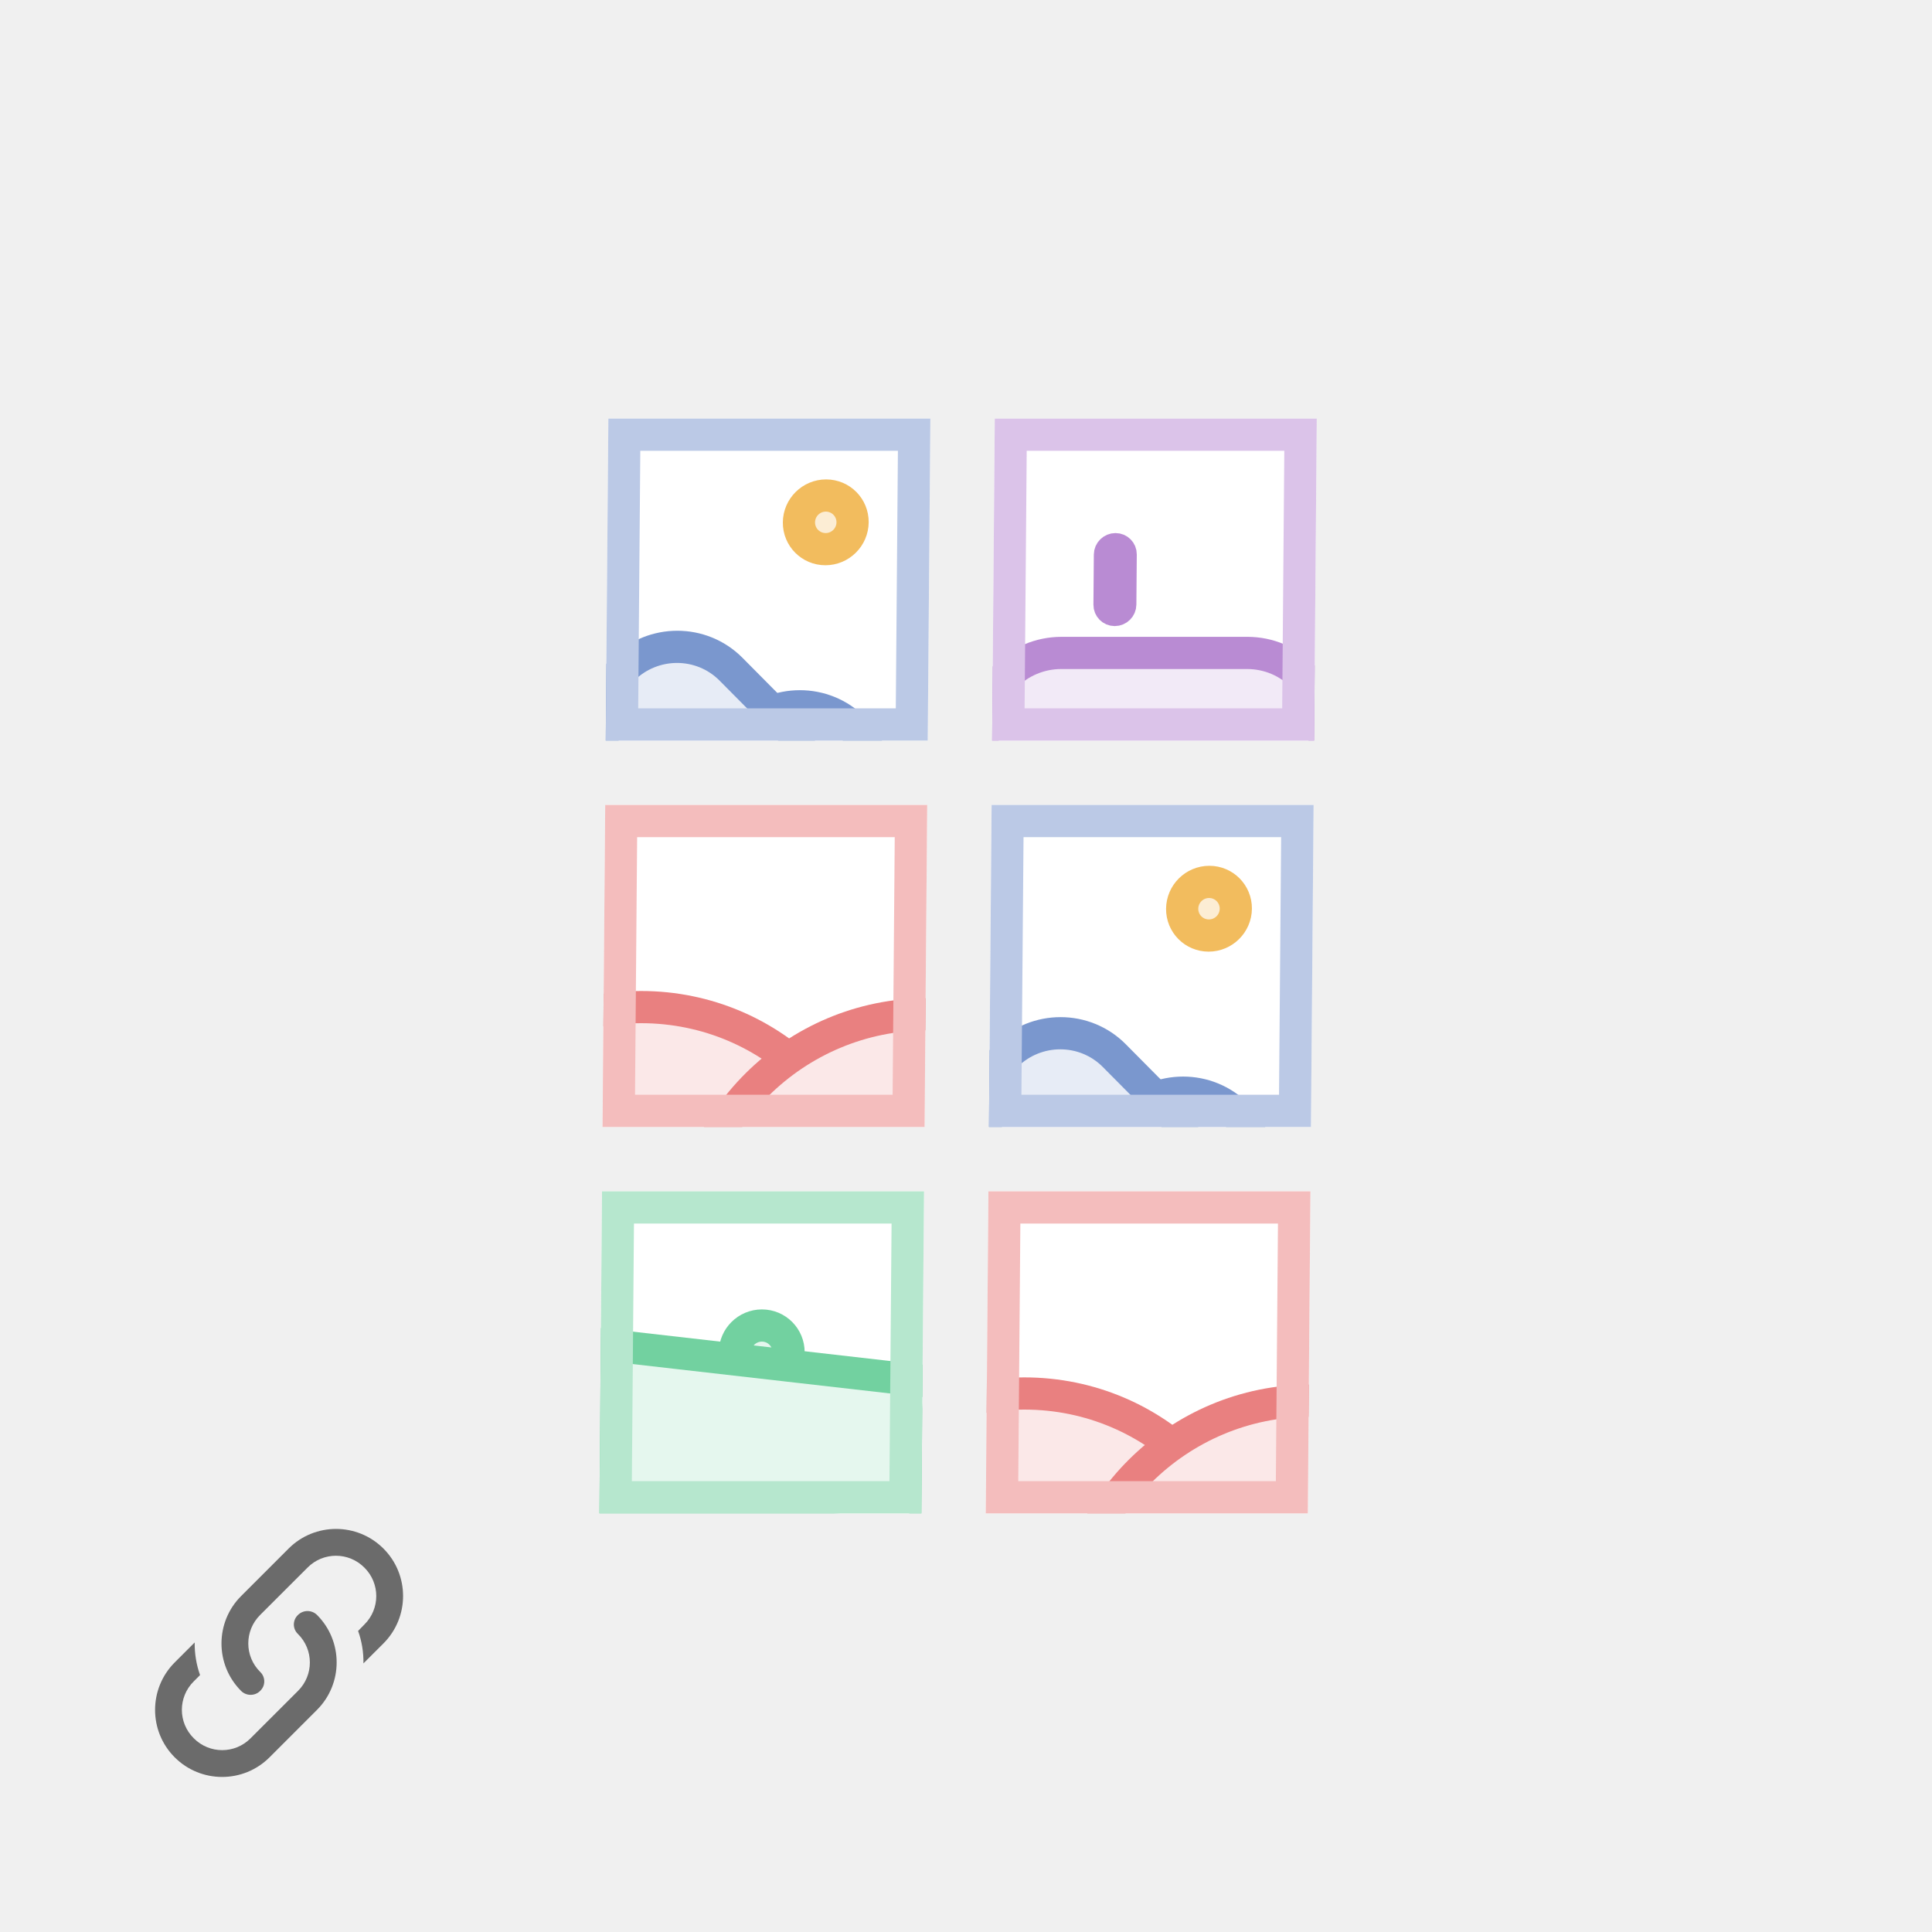
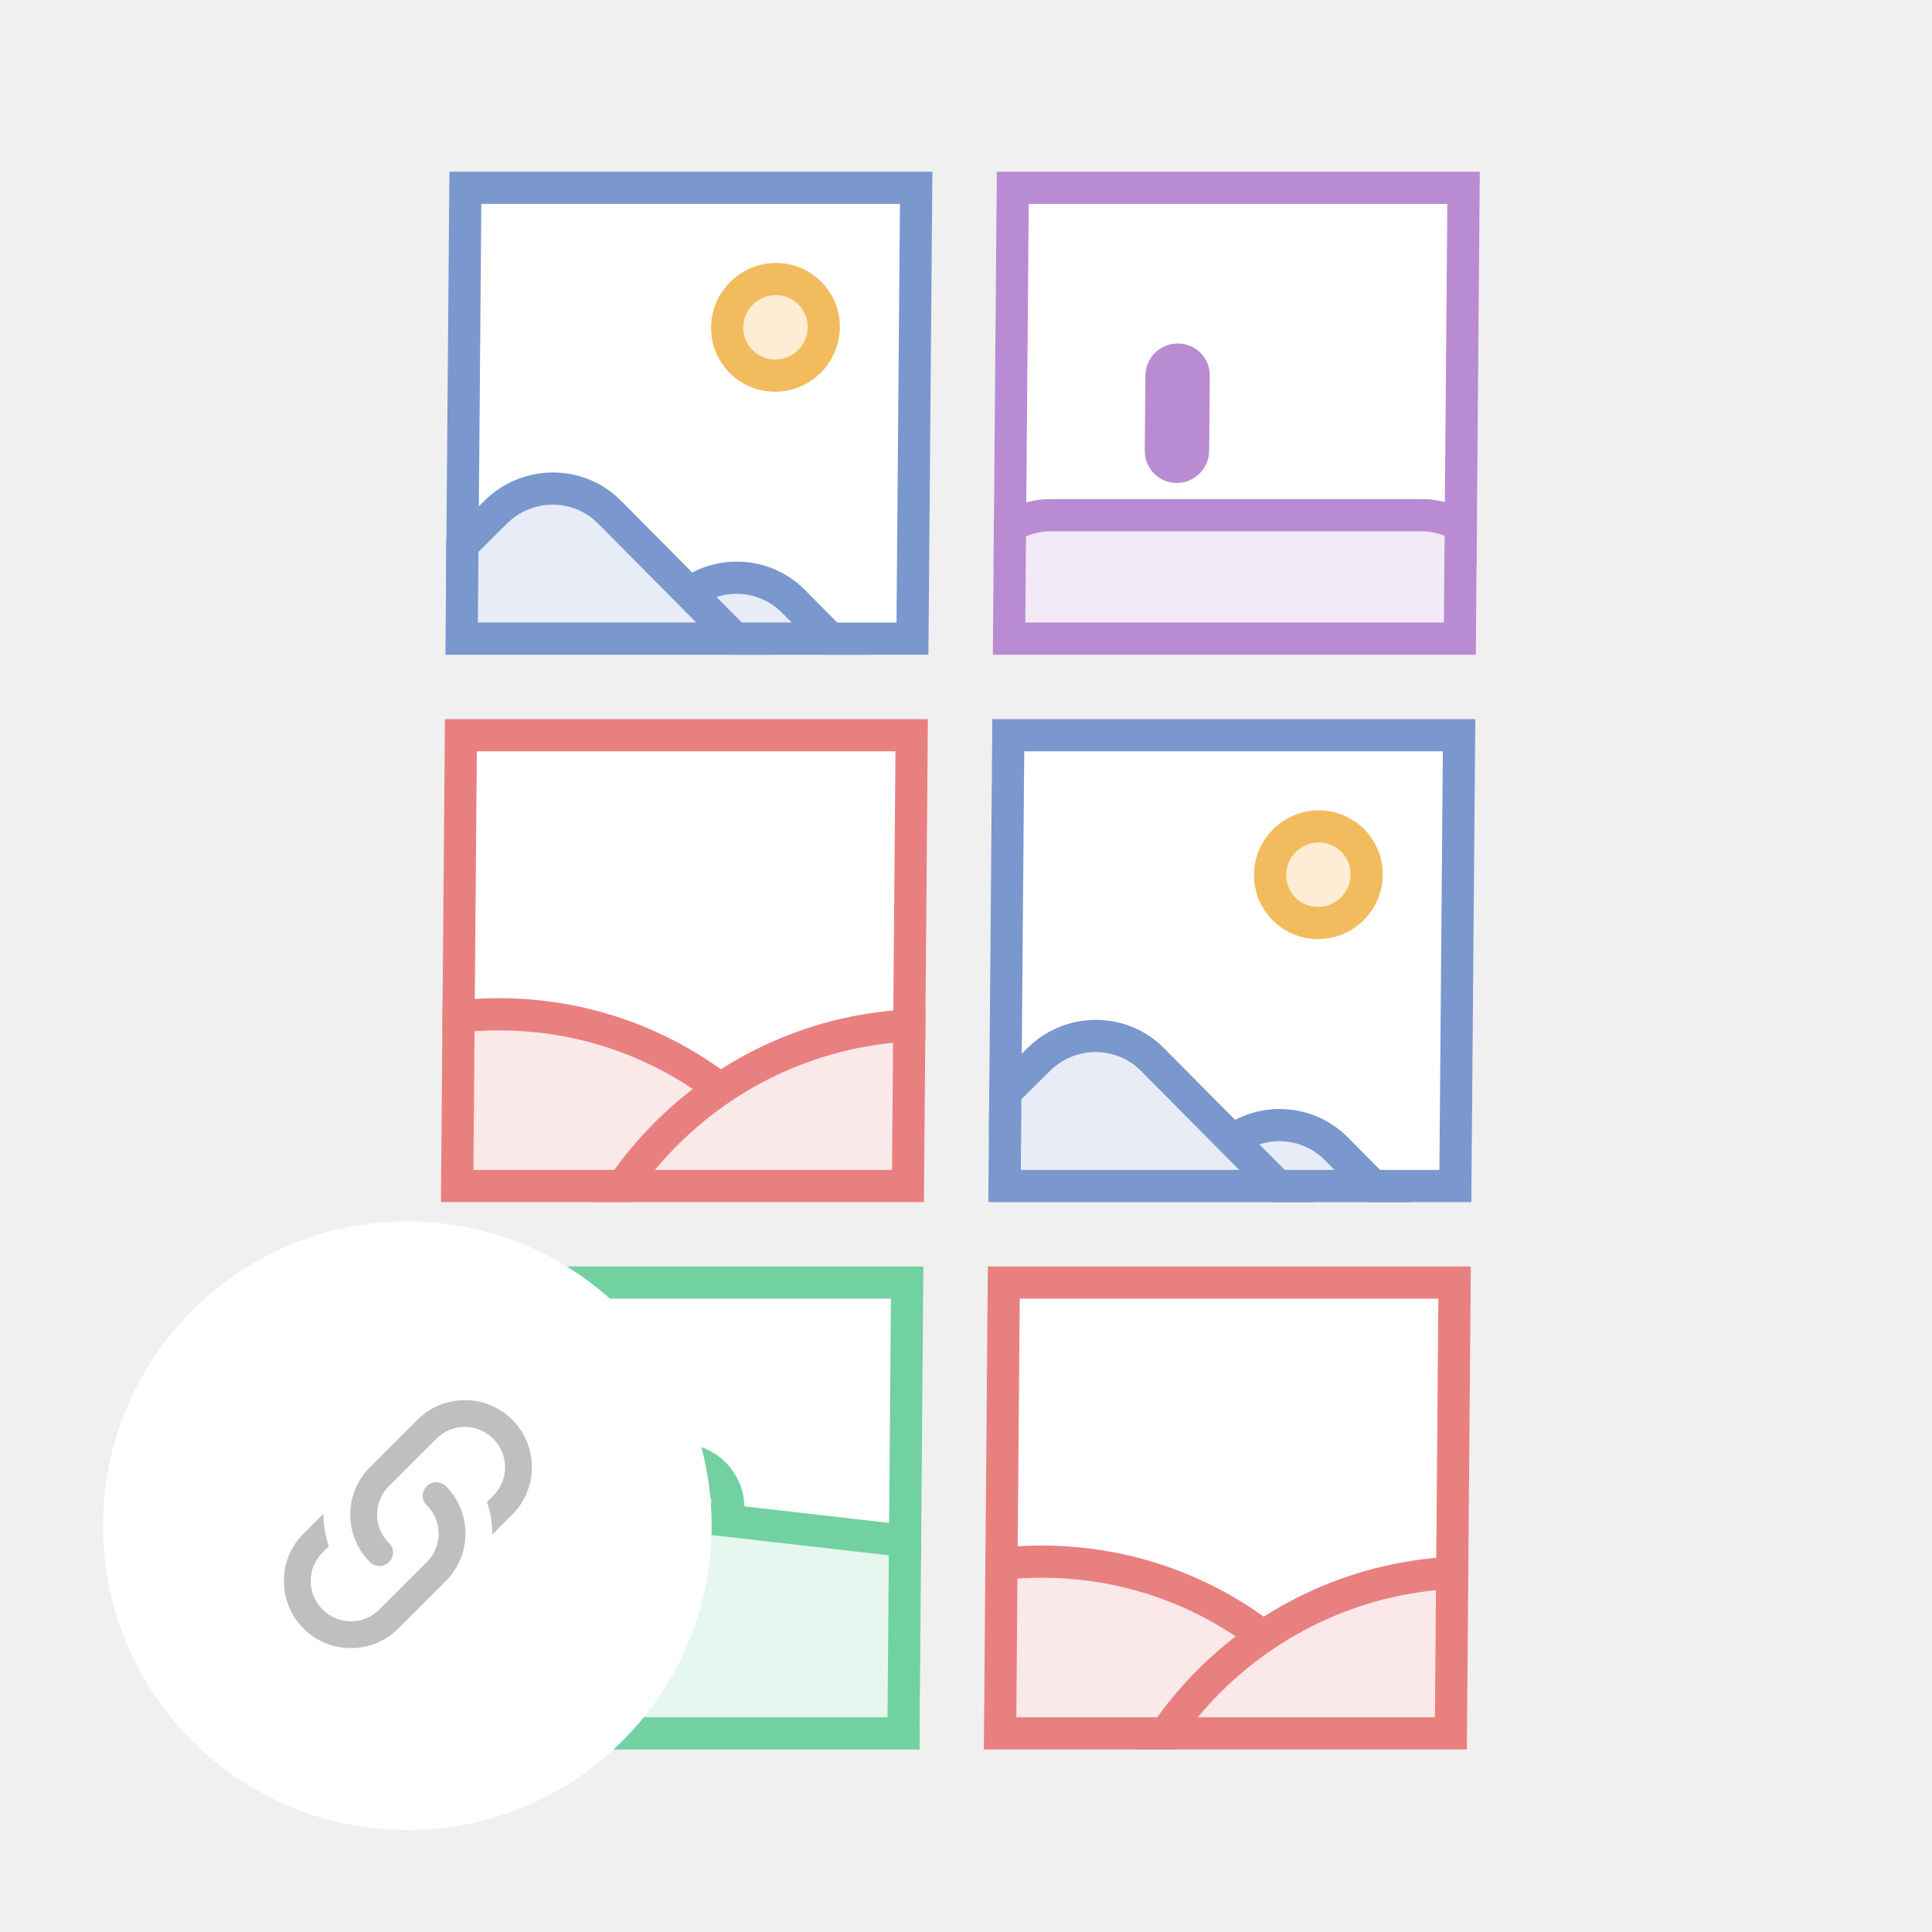
<svg xmlns="http://www.w3.org/2000/svg" width="60" height="60" viewBox="0 0 60 60" fill="none">
-   <g clip-path="url(#clip0_2471_2809)">
-     <rect width="10" height="10" transform="matrix(1 0 -0.00820296 0.999966 18.8934 12.9995)" fill="white" />
-     <mask id="mask0_2471_2809" style="mask-type:alpha" maskUnits="userSpaceOnUse" x="18" y="12" width="11" height="11">
-       <rect x="0.496" y="0.5" width="9" height="9" transform="matrix(1 0 -0.00820296 0.999966 18.8975 12.9995)" fill="#F8F8F8" stroke="#B8B8B8" />
+   <g clip-path="url(#clip0_2480_3003)">
+     <rect width="15" height="15" transform="matrix(1 0 -0.00820296 0.999966 13.9562 5.33301)" fill="white" />
+     <mask id="mask0_2480_3003" style="mask-type:alpha" maskUnits="userSpaceOnUse" x="13" y="5" width="16" height="16">
+       <rect x="0.496" y="0.5" width="14" height="14" transform="matrix(1 0 -0.00820296 0.999966 13.9603 5.33302)" fill="#F8F8F8" stroke="#B8B8B8" />
    </mask>
-     <g mask="url(#mask0_2471_2809)">
-       <circle r="0.833" transform="matrix(1 0 -0.00820296 0.999966 25.6447 16.2215)" fill="#FCEDD4" stroke="#F2BC5E" />
-       <rect x="21.46" y="24.308" width="4.748" height="4.748" rx="2.374" transform="matrix(0.712883 -0.707107 0.701283 0.707107 -10.8853 22.2943)" fill="#E7ECF6" stroke="#7A97CE" />
-       <rect x="17.654" y="22.462" width="4.748" height="7.082" rx="2.374" transform="matrix(0.712883 -0.707107 0.701283 0.707107 -10.6837 19.0625)" fill="#E7ECF6" stroke="#7A97CE" />
+     <g mask="url(#mask0_2480_3003)">
+       <circle r="1.5" transform="matrix(1 0 -0.00820296 0.999966 24.0833 10.1659)" fill="#FCEDD4" stroke="#F2BC5E" />
+       <rect x="17.453" y="22.296" width="7.622" height="7.622" rx="2.5" transform="matrix(0.712883 -0.707107 0.701283 0.707107 -10.6247 18.8713)" fill="#E7ECF6" stroke="#7A97CE" />
+       <rect x="11.744" y="19.527" width="7.622" height="11.123" rx="2.5" transform="matrix(0.712883 -0.707107 0.701283 0.707107 -10.3223 14.0237)" fill="#E7ECF6" stroke="#7A97CE" />
    </g>
-     <rect x="0.496" y="0.5" width="9" height="9" transform="matrix(1 0 -0.00820296 0.999966 18.8975 12.9995)" stroke="#BBC9E6" />
-     <rect width="10" height="10" transform="matrix(1 0 -0.00820296 0.999966 30.8934 12.9995)" fill="white" />
-     <mask id="mask1_2471_2809" style="mask-type:alpha" maskUnits="userSpaceOnUse" x="30" y="12" width="11" height="11">
-       <rect x="0.496" y="0.5" width="9" height="9" transform="matrix(1 0 -0.00820296 0.999966 30.8975 12.9995)" fill="#F8F8F8" stroke="#B8B8B8" />
+     <rect x="0.496" y="0.5" width="14" height="14" transform="matrix(1 0 -0.00820296 0.999966 13.9603 5.33302)" stroke="#7A97CE" />
+     <rect width="15" height="15" transform="matrix(1 0 -0.00820296 0.999966 30.9562 5.33301)" fill="white" />
+     <mask id="mask1_2480_3003" style="mask-type:alpha" maskUnits="userSpaceOnUse" x="30" y="5" width="16" height="16">
+       <rect x="0.496" y="0.5" width="14" height="14" transform="matrix(1 0 -0.00820296 0.999966 30.9603 5.33302)" fill="#F8F8F8" stroke="#B8B8B8" />
    </mask>
-     <g mask="url(#mask1_2471_2809)">
-       <rect x="0.496" y="0.5" width="10.659" height="4.889" rx="2.444" transform="matrix(1 0 -0.00820296 0.999966 30.0269 19.7774)" fill="#F2EAF7" stroke="#B98BD3" />
-       <rect x="0.331" y="0.333" width="0.667" height="2.222" rx="0.333" transform="matrix(1 0 -0.00820296 0.999966 33.978 16.5552)" fill="#F2EAF7" stroke="#B98BD3" stroke-width="0.667" />
+     <g mask="url(#mask1_2480_3003)">
+       <rect x="0.496" y="0.5" width="16.489" height="7.833" rx="2.5" transform="matrix(1 0 -0.00820296 0.999966 29.6544 15.499)" fill="#F2EAF7" stroke="#B98BD3" />
+       <rect x="0.496" y="0.5" width="1" height="3.333" rx="0.5" transform="matrix(1 0 -0.00820296 0.999966 35.5833 10.666)" fill="#F2EAF7" stroke="#B98BD3" />
    </g>
-     <rect x="0.496" y="0.5" width="9" height="9" transform="matrix(1 0 -0.00820296 0.999966 30.8975 12.9995)" stroke="#DBC3E9" />
-     <rect width="10" height="10" transform="matrix(1 0 -0.00820296 0.999966 18.7949 24.999)" fill="white" />
-     <mask id="mask2_2471_2809" style="mask-type:alpha" maskUnits="userSpaceOnUse" x="18" y="24" width="11" height="11">
-       <rect x="0.496" y="0.5" width="9" height="9" transform="matrix(1 0 -0.00820296 0.999966 18.799 24.999)" fill="#F8F8F8" stroke="#B8B8B8" />
+     <rect x="0.496" y="0.5" width="14" height="14" transform="matrix(1 0 -0.00820296 0.999966 30.9603 5.33302)" stroke="#B98BD3" />
+     <rect width="15" height="15" transform="matrix(1 0 -0.00820296 0.999966 13.8168 22.3325)" fill="white" />
+     <mask id="mask2_2480_3003" style="mask-type:alpha" maskUnits="userSpaceOnUse" x="13" y="22" width="16" height="16">
+       <rect x="0.496" y="0.5" width="14" height="14" transform="matrix(1 0 -0.00820296 0.999966 13.8209 22.3325)" fill="#F8F8F8" stroke="#B8B8B8" />
    </mask>
-     <g mask="url(#mask2_2471_2809)">
-       <path d="M27.293 38.721C27.26 42.832 23.899 46.165 19.788 46.165C15.677 46.165 12.371 42.832 12.405 38.721C12.438 34.609 15.799 31.276 19.91 31.276C24.021 31.276 27.327 34.609 27.293 38.721Z" fill="#FBE8E8" stroke="#E98080" />
-       <path d="M36.181 38.943C36.147 43.054 32.786 46.387 28.675 46.387C24.564 46.387 21.258 43.054 21.292 38.943C21.325 34.832 24.686 31.499 28.797 31.499C32.909 31.499 36.214 34.832 36.181 38.943Z" fill="#FBE8E8" stroke="#E98080" />
+     <g mask="url(#mask2_2480_3003)">
+       <path d="M26.815 42.915C26.763 49.22 21.61 54.332 15.304 54.332C8.999 54.332 3.93 49.22 3.981 42.915C4.033 36.61 9.186 31.499 15.492 31.499C21.797 31.499 26.866 36.61 26.815 42.915Z" fill="#FBE8E8" stroke="#E98080" />
+       <path d="M40.145 43.248C40.093 49.553 34.94 54.665 28.635 54.665C22.33 54.665 17.26 49.553 17.312 43.248C17.364 36.943 22.517 31.832 28.822 31.832C35.127 31.832 40.197 36.943 40.145 43.248Z" fill="#FBE8E8" stroke="#E98080" />
    </g>
-     <rect x="0.496" y="0.5" width="9" height="9" transform="matrix(1 0 -0.00820296 0.999966 18.799 24.999)" stroke="#F4BDBD" />
-     <rect width="10" height="10" transform="matrix(1 0 -0.00820296 0.999966 30.7949 24.999)" fill="white" />
-     <mask id="mask3_2471_2809" style="mask-type:alpha" maskUnits="userSpaceOnUse" x="30" y="24" width="11" height="11">
-       <rect x="0.496" y="0.5" width="9" height="9" transform="matrix(1 0 -0.00820296 0.999966 30.799 24.999)" fill="#F8F8F8" stroke="#B8B8B8" />
+     <rect x="0.496" y="0.5" width="14" height="14" transform="matrix(1 0 -0.00820296 0.999966 13.8209 22.3325)" stroke="#E98080" />
+     <rect width="15" height="15" transform="matrix(1 0 -0.00820296 0.999966 30.8168 22.3325)" fill="white" />
+     <mask id="mask3_2480_3003" style="mask-type:alpha" maskUnits="userSpaceOnUse" x="30" y="22" width="16" height="16">
+       <rect x="0.496" y="0.5" width="14" height="14" transform="matrix(1 0 -0.00820296 0.999966 30.8209 22.3325)" fill="#F8F8F8" stroke="#B8B8B8" />
    </mask>
-     <g mask="url(#mask3_2471_2809)">
-       <circle r="0.833" transform="matrix(1 0 -0.00820296 0.999966 37.5463 28.221)" fill="#FCEDD4" stroke="#F2BC5E" />
-       <rect x="33.362" y="36.308" width="4.748" height="4.748" rx="2.374" transform="matrix(0.712883 -0.707107 0.701283 0.707107 -15.8832 34.2245)" fill="#E7ECF6" stroke="#7A97CE" />
-       <rect x="29.556" y="34.462" width="4.748" height="7.082" rx="2.374" transform="matrix(0.712883 -0.707107 0.701283 0.707107 -15.6816 30.9928)" fill="#E7ECF6" stroke="#7A97CE" />
+     <g mask="url(#mask3_2480_3003)">
+       <path d="M42.444 27.166C42.437 27.994 41.76 28.665 40.931 28.665C40.103 28.665 39.437 27.994 39.444 27.166C39.451 26.337 40.128 25.666 40.956 25.666C41.785 25.666 42.451 26.337 42.444 27.166Z" fill="#FCEDD4" stroke="#F2BC5E" />
+       <rect x="34.313" y="39.295" width="7.622" height="7.622" rx="2.5" transform="matrix(0.712883 -0.707107 0.701283 0.707107 -17.7053 35.7726)" fill="#E7ECF6" stroke="#7A97CE" />
+       <rect x="28.605" y="36.527" width="7.622" height="11.123" rx="2.5" transform="matrix(0.712883 -0.707107 0.701283 0.707107 -17.4028 30.9249)" fill="#E7ECF6" stroke="#7A97CE" />
    </g>
-     <rect x="0.496" y="0.5" width="9" height="9" transform="matrix(1 0 -0.00820296 0.999966 30.799 24.999)" stroke="#BBC9E6" />
-     <rect width="10" height="10" transform="matrix(1 0 -0.00820296 0.999966 18.6965 36.9985)" fill="white" />
-     <mask id="mask4_2471_2809" style="mask-type:alpha" maskUnits="userSpaceOnUse" x="18" y="36" width="11" height="11">
-       <rect x="0.496" y="0.5" width="9" height="9" transform="matrix(1 0 -0.00820296 0.999966 18.7006 36.9986)" fill="#F8F8F8" stroke="#B8B8B8" />
+     <rect x="0.496" y="0.5" width="14" height="14" transform="matrix(1 0 -0.00820296 0.999966 30.8209 22.3325)" stroke="#7A97CE" />
+     <rect width="15" height="15" transform="matrix(1 0 -0.00820296 0.999966 13.6774 39.332)" fill="white" />
+     <mask id="mask4_2480_3003" style="mask-type:alpha" maskUnits="userSpaceOnUse" x="13" y="39" width="16" height="16">
+       <rect x="0.496" y="0.5" width="14" height="14" transform="matrix(1 0 -0.00820296 0.999966 13.6815 39.332)" fill="#F8F8F8" stroke="#B8B8B8" />
    </mask>
-     <g mask="url(#mask4_2471_2809)">
-       <path d="M24.489 41.998C24.485 42.459 24.109 42.832 23.649 42.832C23.188 42.832 22.818 42.459 22.822 41.998C22.826 41.538 23.202 41.165 23.662 41.165C24.122 41.165 24.493 41.538 24.489 41.998Z" fill="#E5F7EE" stroke="#72D1A0" />
-       <rect x="0.436" y="0.553" width="10.659" height="4.889" transform="matrix(0.992627 0.113331 -0.121485 0.993523 18.2888 41.1461)" fill="#E5F7EE" stroke="#72D1A0" />
+     <g mask="url(#mask4_2480_3003)">
+       <path d="M22.616 46.832C22.609 47.66 21.932 48.332 21.104 48.332C20.275 48.332 19.609 47.66 19.616 46.832C19.623 46.004 20.3 45.332 21.128 45.332C21.957 45.332 22.623 46.004 22.616 46.832Z" fill="#E5F7EE" stroke="#72D1A0" />
+       <rect x="0.436" y="0.553" width="16.489" height="7.833" transform="matrix(0.992627 0.113331 -0.121485 0.993523 13.0306 45.5768)" fill="#E5F7EE" stroke="#72D1A0" />
    </g>
-     <rect x="0.496" y="0.5" width="9" height="9" transform="matrix(1 0 -0.00820296 0.999966 18.7006 36.9986)" stroke="#B6E7CE" />
-     <rect width="10" height="10" transform="matrix(1 0 -0.00820296 0.999966 30.6965 36.9985)" fill="white" />
-     <mask id="mask5_2471_2809" style="mask-type:alpha" maskUnits="userSpaceOnUse" x="30" y="36" width="11" height="11">
-       <rect x="0.496" y="0.5" width="9" height="9" transform="matrix(1 0 -0.00820296 0.999966 30.7006 36.9986)" fill="#F8F8F8" stroke="#B8B8B8" />
+     <rect x="0.496" y="0.5" width="14" height="14" transform="matrix(1 0 -0.00820296 0.999966 13.6815 39.332)" stroke="#72D1A0" />
+     <rect width="15" height="15" transform="matrix(1 0 -0.00820296 0.999966 30.6774 39.332)" fill="white" />
+     <mask id="mask5_2480_3003" style="mask-type:alpha" maskUnits="userSpaceOnUse" x="30" y="39" width="16" height="16">
+       <rect x="0.496" y="0.5" width="14" height="14" transform="matrix(1 0 -0.00820296 0.999966 30.6815 39.332)" fill="#F8F8F8" stroke="#B8B8B8" />
    </mask>
-     <g mask="url(#mask5_2471_2809)">
-       <path d="M39.195 50.72C39.161 54.831 35.801 58.164 31.689 58.164C27.578 58.164 24.272 54.831 24.306 50.72C24.34 46.609 27.7 43.276 31.812 43.276C35.923 43.276 39.229 46.609 39.195 50.72Z" fill="#FBE8E8" stroke="#E98080" />
-       <path d="M48.082 50.943C48.048 55.054 44.688 58.387 40.577 58.387C36.465 58.387 33.16 55.054 33.193 50.943C33.227 46.831 36.587 43.498 40.699 43.498C44.81 43.498 48.116 46.831 48.082 50.943Z" fill="#FBE8E8" stroke="#E98080" />
+     <g mask="url(#mask5_2480_3003)">
+       <path d="M43.675 59.915C43.623 66.22 38.47 71.331 32.165 71.331C25.86 71.331 20.79 66.22 20.842 59.915C20.894 53.61 26.047 48.498 32.352 48.498C38.657 48.498 43.727 53.61 43.675 59.915Z" fill="#FBE8E8" stroke="#E98080" />
+       <path d="M57.006 60.248C56.954 66.553 51.801 71.664 45.495 71.664C39.19 71.664 34.121 66.553 34.172 60.248C34.224 53.943 39.377 48.831 45.683 48.831C51.988 48.831 57.057 53.943 57.006 60.248Z" fill="#FBE8E8" stroke="#E98080" />
    </g>
-     <rect x="0.496" y="0.5" width="9" height="9" transform="matrix(1 0 -0.00820296 0.999966 30.7006 36.9986)" stroke="#F4BDBD" />
-     <path d="M8.079 51.921C8.25 52.084 8.25 52.35 8.079 52.513C7.917 52.675 7.65 52.675 7.488 52.513C6.675 51.7 6.675 50.379 7.488 49.567L8.963 48.092C9.775 47.279 11.096 47.279 11.908 48.092C12.721 48.904 12.721 50.225 11.908 51.038L11.287 51.658C11.292 51.317 11.238 50.975 11.121 50.65L11.317 50.45C11.808 49.963 11.808 49.171 11.317 48.684C10.829 48.192 10.037 48.192 9.55 48.684L8.079 50.154C7.588 50.642 7.588 51.434 8.079 51.921ZM9.254 50.154C9.417 49.992 9.683 49.992 9.846 50.154C10.658 50.967 10.658 52.288 9.846 53.1L8.371 54.575C7.558 55.388 6.238 55.388 5.425 54.575C4.613 53.763 4.613 52.442 5.425 51.629L6.046 51.008C6.042 51.35 6.096 51.692 6.213 52.021L6.017 52.217C5.525 52.704 5.525 53.496 6.017 53.983C6.504 54.475 7.296 54.475 7.783 53.983L9.254 52.513C9.746 52.025 9.746 51.233 9.254 50.746C9.083 50.584 9.083 50.317 9.254 50.154Z" fill="#6B6B6B" />
+     <rect x="0.496" y="0.5" width="14" height="14" transform="matrix(1 0 -0.00820296 0.999966 30.6815 39.332)" stroke="#E98080" />
+     <circle cx="12.65" cy="47.383" r="9.45" fill="white" />
+     <path d="M12.079 47.92C12.25 48.083 12.25 48.35 12.079 48.512C11.917 48.675 11.65 48.675 11.488 48.512C10.675 47.7 10.675 46.379 11.488 45.566L12.963 44.091C13.775 43.279 15.096 43.279 15.908 44.091C16.721 44.904 16.721 46.225 15.908 47.037L15.287 47.658C15.292 47.316 15.238 46.975 15.121 46.65L15.317 46.45C15.808 45.962 15.808 45.17 15.317 44.683C14.829 44.191 14.037 44.191 13.55 44.683L12.079 46.154C11.588 46.641 11.588 47.433 12.079 47.92ZM13.254 46.154C13.417 45.991 13.683 45.991 13.846 46.154C14.658 46.966 14.658 48.287 13.846 49.1L12.371 50.575C11.558 51.387 10.238 51.387 9.425 50.575C8.613 49.762 8.613 48.441 9.425 47.629L10.046 47.008C10.042 47.35 10.096 47.691 10.213 48.02L10.017 48.216C9.525 48.704 9.525 49.495 10.017 49.983C10.504 50.475 11.296 50.475 11.783 49.983L13.254 48.512C13.746 48.025 13.746 47.233 13.254 46.745C13.083 46.583 13.083 46.316 13.254 46.154Z" fill="#BFBFBF" />
  </g>
  <defs>
-     <clipPath id="clip0_2471_2809">
+     <clipPath id="clip0_2480_3003">
      <rect width="60" height="60" fill="white" />
    </clipPath>
  </defs>
</svg>
